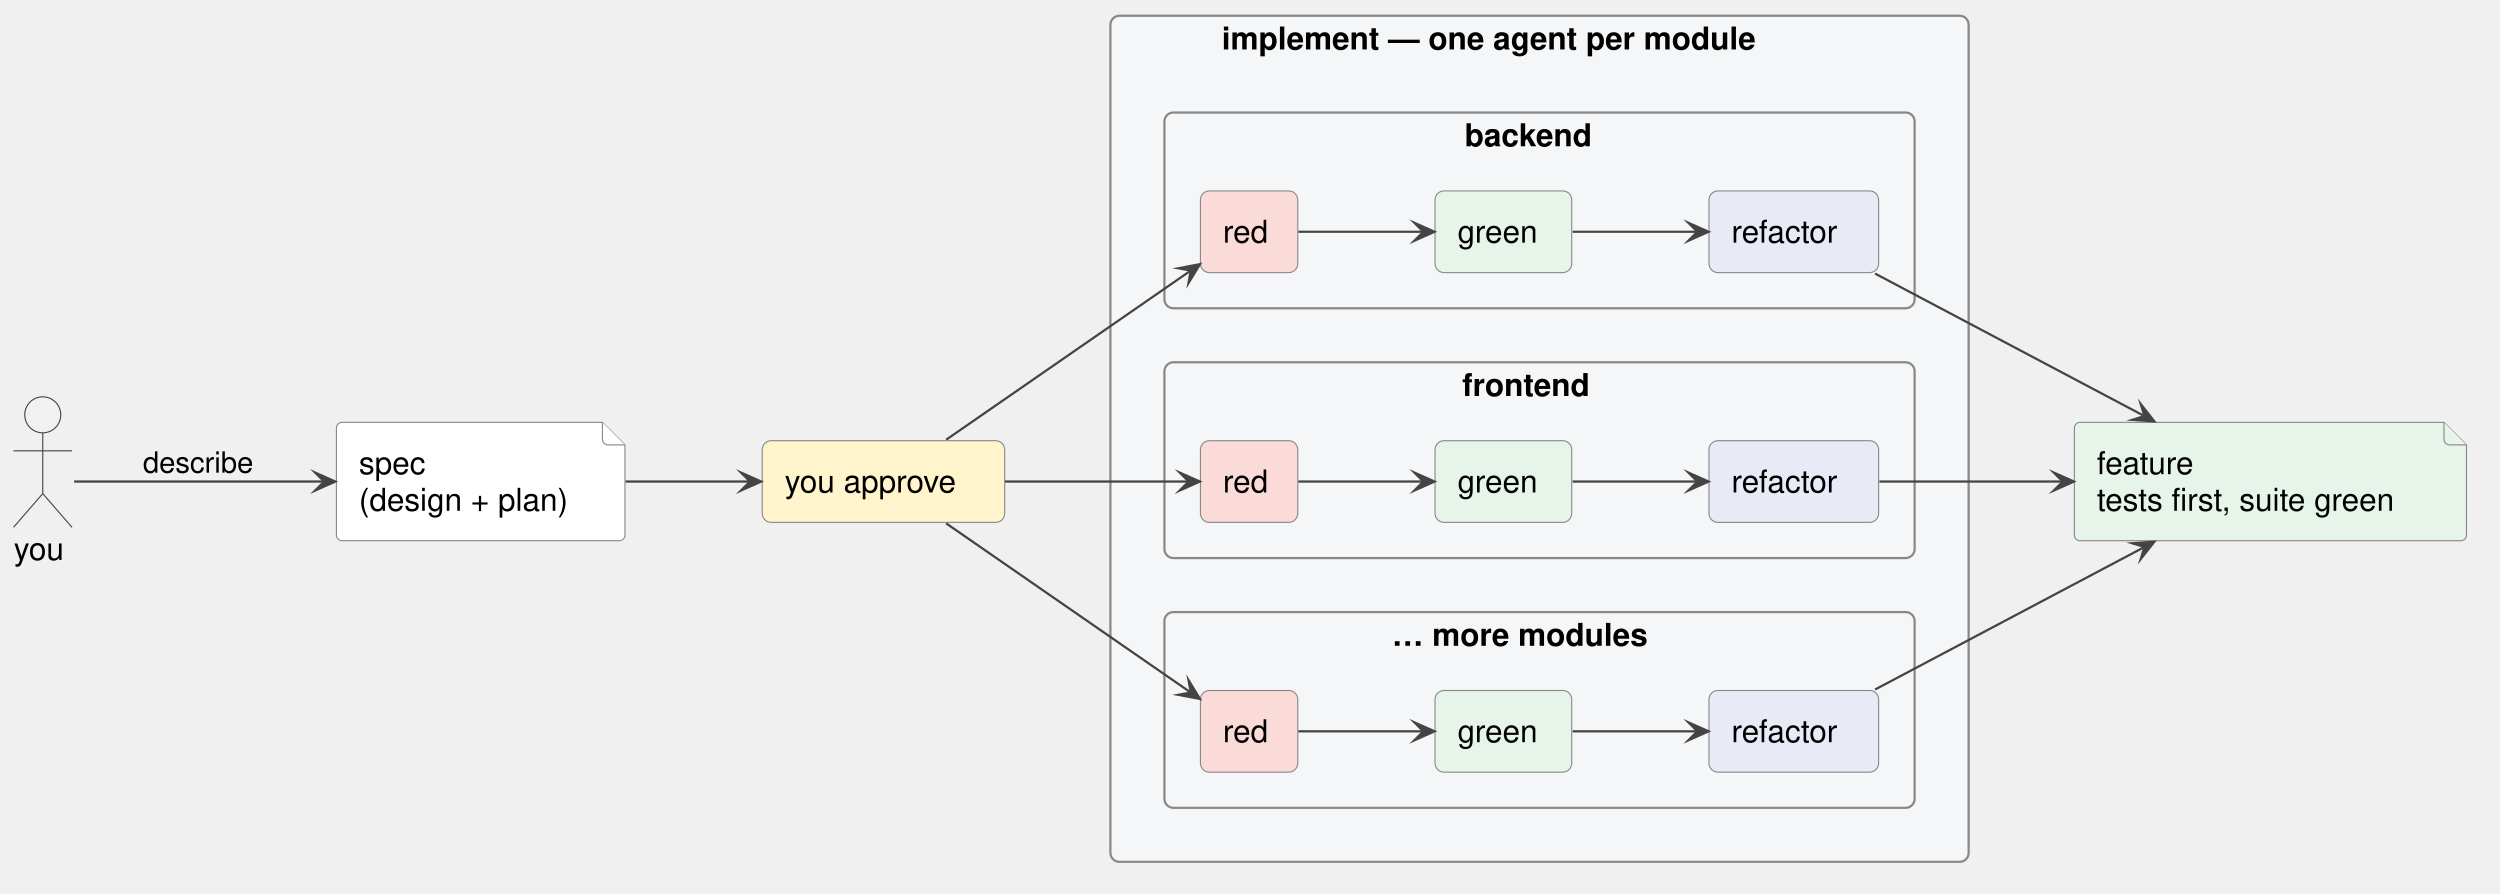
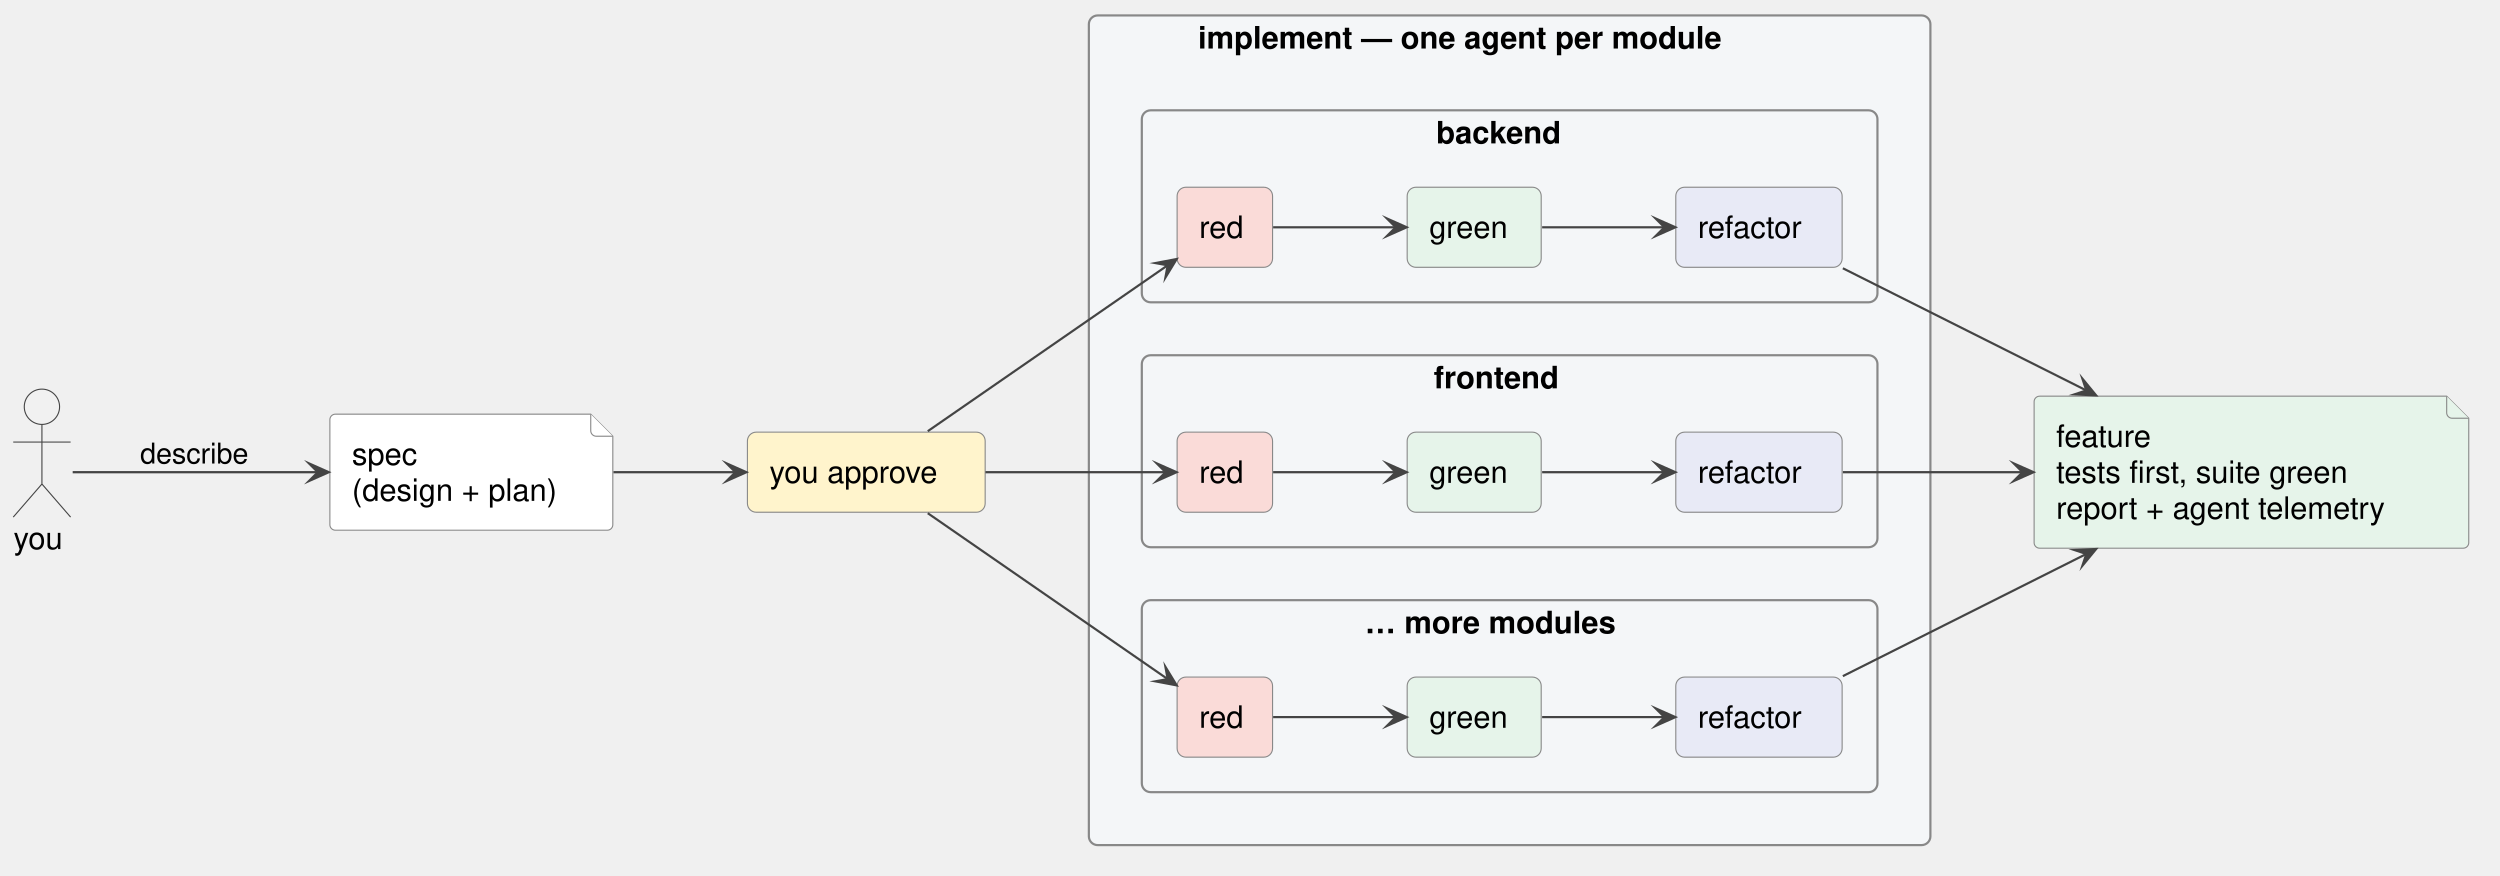
- <svg xmlns="http://www.w3.org/2000/svg" version="1.1" data-diagram-type="DESCRIPTION" style="width:1111px;height:397px;background:#FFFFFF;" width="1111px" height="397px" viewBox="0 0 1111 397" zoomAndPan="magnify" preserveAspectRatio="none" contentStyleType="text/css">
+ <svg xmlns="http://www.w3.org/2000/svg" version="1.1" data-diagram-type="DESCRIPTION" style="width:1133px;height:397px;background:#FFFFFF;" width="1133px" height="397px" viewBox="0 0 1133 397" zoomAndPan="magnify" preserveAspectRatio="none" contentStyleType="text/css">
  <defs />
  <g font-family="sans-serif" lengthAdjust="spacing">
    <g class="cluster" data-qualified-name="I" id="ent0004" data-source-line="22">
      <rect x="493.47" y="7" width="381.39" height="376" fill="#F4F6F8" style="stroke:#888;stroke-width:1;" rx="4" ry="4" />
      <text x="542.952" y="21.995" fill="#000" font-size="14" textLength="282.427" font-weight="700" font-family="Helvetica">implement — one agent per module</text>
    </g>
    <g class="cluster" data-qualified-name="I.B" id="ent0005" data-source-line="23">
      <rect x="517.47" y="50" width="333.39" height="87" fill="#F4F6F8" style="stroke:#888;stroke-width:1;" rx="4" ry="4" />
      <text x="650.884" y="64.995" fill="#000" font-size="14" textLength="66.562" font-weight="700" font-family="Helvetica">backend</text>
    </g>
    <g class="cluster" data-qualified-name="I.F" id="ent0011" data-source-line="30">
      <rect x="517.47" y="161" width="333.39" height="87" fill="#F4F6F8" style="stroke:#888;stroke-width:1;" rx="4" ry="4" />
      <text x="649.787" y="175.995" fill="#000" font-size="14" textLength="68.756" font-weight="700" font-family="Helvetica">frontend</text>
    </g>
    <g class="cluster" data-qualified-name="I.M" id="ent0017" data-source-line="37">
      <rect x="517.47" y="272" width="333.39" height="87" fill="#F4F6F8" style="stroke:#888;stroke-width:1;" rx="4" ry="4" />
      <text x="618.578" y="286.995" fill="#000" font-size="14" textLength="131.175" font-weight="700" font-family="Helvetica">… more modules</text>
    </g>
    <g class="entity" data-qualified-name="I.B.BR" id="ent0006" data-source-line="24">
      <rect x="533.47" y="84.85" width="43.256" height="36.297" fill="#FADBD8" style="stroke:#888;stroke-width:0.5;" rx="4" ry="4" />
      <text x="543.47" y="107.845" fill="#000" font-size="14" textLength="23.256" font-family="Helvetica">red</text>
    </g>
    <g class="entity" data-qualified-name="I.B.BG" id="ent0007" data-source-line="25">
      <rect x="637.73" y="84.85" width="60.742" height="36.297" fill="#E6F4EA" style="stroke:#888;stroke-width:0.5;" rx="4" ry="4" />
      <text x="647.73" y="107.845" fill="#000" font-size="14" textLength="40.742" font-family="Helvetica">green</text>
    </g>
    <g class="entity" data-qualified-name="I.B.BF" id="ent0008" data-source-line="26">
      <rect x="759.47" y="84.85" width="75.385" height="36.297" fill="#E8EAF6" style="stroke:#888;stroke-width:0.5;" rx="4" ry="4" />
      <text x="769.47" y="107.845" fill="#000" font-size="14" textLength="55.385" font-family="Helvetica">refactor</text>
    </g>
    <g class="entity" data-qualified-name="I.F.FR" id="ent0012" data-source-line="31">
      <rect x="533.47" y="195.85" width="43.256" height="36.297" fill="#FADBD8" style="stroke:#888;stroke-width:0.5;" rx="4" ry="4" />
      <text x="543.47" y="218.845" fill="#000" font-size="14" textLength="23.256" font-family="Helvetica">red</text>
    </g>
    <g class="entity" data-qualified-name="I.F.FG" id="ent0013" data-source-line="32">
      <rect x="637.73" y="195.85" width="60.742" height="36.297" fill="#E6F4EA" style="stroke:#888;stroke-width:0.5;" rx="4" ry="4" />
      <text x="647.73" y="218.845" fill="#000" font-size="14" textLength="40.742" font-family="Helvetica">green</text>
    </g>
    <g class="entity" data-qualified-name="I.F.FF" id="ent0014" data-source-line="33">
      <rect x="759.47" y="195.85" width="75.385" height="36.297" fill="#E8EAF6" style="stroke:#888;stroke-width:0.5;" rx="4" ry="4" />
      <text x="769.47" y="218.845" fill="#000" font-size="14" textLength="55.385" font-family="Helvetica">refactor</text>
    </g>
    <g class="entity" data-qualified-name="I.M.MR" id="ent0018" data-source-line="38">
      <rect x="533.47" y="306.85" width="43.256" height="36.297" fill="#FADBD8" style="stroke:#888;stroke-width:0.5;" rx="4" ry="4" />
      <text x="543.47" y="329.845" fill="#000" font-size="14" textLength="23.256" font-family="Helvetica">red</text>
    </g>
    <g class="entity" data-qualified-name="I.M.MG" id="ent0019" data-source-line="39">
      <rect x="637.73" y="306.85" width="60.742" height="36.297" fill="#E6F4EA" style="stroke:#888;stroke-width:0.5;" rx="4" ry="4" />
      <text x="647.73" y="329.845" fill="#000" font-size="14" textLength="40.742" font-family="Helvetica">green</text>
    </g>
    <g class="entity" data-qualified-name="I.M.MF" id="ent0020" data-source-line="40">
      <rect x="759.47" y="306.85" width="75.385" height="36.297" fill="#E8EAF6" style="stroke:#888;stroke-width:0.5;" rx="4" ry="4" />
      <text x="769.47" y="329.845" fill="#000" font-size="14" textLength="55.385" font-family="Helvetica">refactor</text>
    </g>
    <g class="entity" data-qualified-name="U" id="ent0001" data-source-line="18">
      <ellipse cx="19" cy="184.35" rx="8" ry="8" fill="#F1F1F1" style="stroke:#444;stroke-width:0.5;" />
      <path d="M19,192.35 L19,219.35 M6,200.35 L32,200.35 M19,219.35 L6,234.35 M19,219.35 L32,234.35" style="stroke:#444;stroke-width:0.5;" fill="none" />
      <text x="6.138" y="248.845" fill="#000" font-size="14" textLength="25.724" font-family="Helvetica">you</text>
    </g>
    <g class="entity" data-qualified-name="S" id="ent0002" data-source-line="19">
      <path d="M149.5,190.2 L149.5,237.794 A2.5,2.5 0 0 0 152,240.294 L275.227,240.294 A2.5,2.5 0 0 0 277.727,237.794 L277.727,197.7 L267.727,187.7 L152,187.7 A2.5,2.5 0 0 0 149.5,190.2" style="stroke:#888;stroke-width:0.5;" fill="#FFF" />
      <path d="M267.727,187.7 L267.727,195.2 A2.5,2.5 0 0 0 270.227,197.7 L277.727,197.7" style="stroke:#888;stroke-width:0.5;" fill="#FFF" />
      <text x="159.5" y="210.695" fill="#000" font-size="14" textLength="32.491" font-family="Helvetica">spec</text>
      <text x="159.5" y="226.992" fill="#000" font-size="14" textLength="108.227" font-family="Helvetica">(design + plan)</text>
    </g>
    <g class="entity" data-qualified-name="A" id="ent0003" data-source-line="20">
      <rect x="338.73" y="195.85" width="107.746" height="36.297" fill="#FFF4CC" style="stroke:#888;stroke-width:0.5;" rx="4" ry="4" />
      <text x="348.73" y="218.845" fill="#000" font-size="14" textLength="87.746" font-family="Helvetica">you approve</text>
    </g>
    <g class="entity" data-qualified-name="R" id="ent0023" data-source-line="46">
-       <path d="M921.86,190.2 L921.86,237.794 A2.5,2.5 0 0 0 924.36,240.294 L1093.599,240.294 A2.5,2.5 0 0 0 1096.099,237.794 L1096.099,197.7 L1086.099,187.7 L924.36,187.7 A2.5,2.5 0 0 0 921.86,190.2" style="stroke:#888;stroke-width:0.5;" fill="#E6F4EA" />
-       <path d="M1086.099,187.7 L1086.099,195.2 A2.5,2.5 0 0 0 1088.599,197.7 L1096.099,197.7" style="stroke:#888;stroke-width:0.5;" fill="#E6F4EA" />
-       <text x="931.86" y="210.695" fill="#000" font-size="14" textLength="50.853" font-family="Helvetica">feature</text>
-       <text x="931.86" y="226.992" fill="#000" font-size="14" textLength="154.239" font-family="Helvetica">tests first, suite green</text>
+       <path d="M921.86,182.05 L921.86,245.941 A2.5,2.5 0 0 0 924.36,248.441 L1116.336,248.441 A2.5,2.5 0 0 0 1118.836,245.941 L1118.836,189.55 L1108.836,179.55 L924.36,179.55 A2.5,2.5 0 0 0 921.86,182.05" style="stroke:#888;stroke-width:0.5;" fill="#E6F4EA" />
+       <path d="M1108.836,179.55 L1108.836,187.05 A2.5,2.5 0 0 0 1111.336,189.55 L1118.836,189.55" style="stroke:#888;stroke-width:0.5;" fill="#E6F4EA" />
+       <text x="931.86" y="202.545" fill="#000" font-size="14" textLength="50.853" font-family="Helvetica">feature</text>
+       <text x="931.86" y="218.842" fill="#000" font-size="14" textLength="154.239" font-family="Helvetica">tests first, suite green</text>
+       <text x="931.86" y="235.139" fill="#000" font-size="14" textLength="176.976" font-family="Helvetica">report + agent telemetry</text>
    </g>
    <g class="link" data-entity-1="ent0006" data-entity-2="ent0007" id="lnk9" data-source-line="27" data-link-type="dependency">
      <path d="M576.98,103 C594.06,103 613.43,103 632.52,103" style="stroke:#444;stroke-width:1;" fill="none" id="BR-to-BG" />
      <polygon points="637.52,103,628.52,99,632.52,103,628.52,107,637.52,103" fill="#444" style="stroke:#444;stroke-width:1;stroke-linejoin:miter;stroke-miterlimit:10;" />
    </g>
    <g class="link" data-entity-1="ent0007" data-entity-2="ent0008" id="lnk10" data-source-line="28" data-link-type="dependency">
      <path d="M698.89,103 C716.93,103 735.1,103 754.29,103" style="stroke:#444;stroke-width:1;" fill="none" id="BG-to-BF" />
      <polygon points="759.29,103,750.29,99,754.29,103,750.29,107,759.29,103" fill="#444" style="stroke:#444;stroke-width:1;stroke-linejoin:miter;stroke-miterlimit:10;" />
    </g>
    <g class="link" data-entity-1="ent0012" data-entity-2="ent0013" id="lnk15" data-source-line="34" data-link-type="dependency">
      <path d="M576.98,214 C594.06,214 613.43,214 632.52,214" style="stroke:#444;stroke-width:1;" fill="none" id="FR-to-FG" />
      <polygon points="637.52,214,628.52,210,632.52,214,628.52,218,637.52,214" fill="#444" style="stroke:#444;stroke-width:1;stroke-linejoin:miter;stroke-miterlimit:10;" />
    </g>
    <g class="link" data-entity-1="ent0013" data-entity-2="ent0014" id="lnk16" data-source-line="35" data-link-type="dependency">
      <path d="M698.89,214 C716.93,214 735.1,214 754.29,214" style="stroke:#444;stroke-width:1;" fill="none" id="FG-to-FF" />
      <polygon points="759.29,214,750.29,210,754.29,214,750.29,218,759.29,214" fill="#444" style="stroke:#444;stroke-width:1;stroke-linejoin:miter;stroke-miterlimit:10;" />
    </g>
    <g class="link" data-entity-1="ent0018" data-entity-2="ent0019" id="lnk21" data-source-line="41" data-link-type="dependency">
      <path d="M576.98,325 C594.06,325 613.43,325 632.52,325" style="stroke:#444;stroke-width:1;" fill="none" id="MR-to-MG" />
      <polygon points="637.52,325,628.52,321,632.52,325,628.52,329,637.52,325" fill="#444" style="stroke:#444;stroke-width:1;stroke-linejoin:miter;stroke-miterlimit:10;" />
    </g>
    <g class="link" data-entity-1="ent0019" data-entity-2="ent0020" id="lnk22" data-source-line="42" data-link-type="dependency">
      <path d="M698.89,325 C716.93,325 735.1,325 754.29,325" style="stroke:#444;stroke-width:1;" fill="none" id="MG-to-MF" />
      <polygon points="759.29,325,750.29,321,754.29,325,750.29,329,759.29,325" fill="#444" style="stroke:#444;stroke-width:1;stroke-linejoin:miter;stroke-miterlimit:10;" />
    </g>
    <g class="link" data-entity-1="ent0001" data-entity-2="ent0002" id="lnk24" data-source-line="48" data-link-type="dependency">
      <path d="M32.94,214 C56.39,214 102.34,214 144.02,214" style="stroke:#444;stroke-width:1;" fill="none" id="U-to-S" />
      <polygon points="149.02,214,140.02,210,144.02,214,140.02,218,149.02,214" fill="#444" style="stroke:#444;stroke-width:1;stroke-linejoin:miter;stroke-miterlimit:10;" />
      <text x="63.5" y="210.067" fill="#000" font-size="13" textLength="55.377" font-family="Helvetica">describe</text>
    </g>
    <g class="link" data-entity-1="ent0002" data-entity-2="ent0003" id="lnk25" data-source-line="49" data-link-type="dependency">
      <path d="M278.01,214 C297.75,214 314.3,214 333.28,214" style="stroke:#444;stroke-width:1;" fill="none" id="S-to-A" />
      <polygon points="338.28,214,329.28,210,333.28,214,329.28,218,338.28,214" fill="#444" style="stroke:#444;stroke-width:1;stroke-linejoin:miter;stroke-miterlimit:10;" />
    </g>
    <g class="link" data-entity-1="ent0003" data-entity-2="ent0006" id="lnk26" data-source-line="50" data-link-type="dependency">
      <path d="M420.46,195.42 C452.23,173.45 500.318,140.194 529.178,120.234" style="stroke:#444;stroke-width:1;" fill="none" id="A-to-BR" />
      <polygon points="533.29,117.39,523.613,119.22,529.178,120.234,528.163,125.799,533.29,117.39" fill="#444" style="stroke:#444;stroke-width:1;stroke-linejoin:miter;stroke-miterlimit:10;" />
    </g>
    <g class="link" data-entity-1="ent0003" data-entity-2="ent0012" id="lnk27" data-source-line="51" data-link-type="dependency">
      <path d="M446.6,214 C476.18,214 506.37,214 528.23,214" style="stroke:#444;stroke-width:1;" fill="none" id="A-to-FR" />
      <polygon points="533.23,214,524.23,210,528.23,214,524.23,218,533.23,214" fill="#444" style="stroke:#444;stroke-width:1;stroke-linejoin:miter;stroke-miterlimit:10;" />
    </g>
    <g class="link" data-entity-1="ent0003" data-entity-2="ent0018" id="lnk28" data-source-line="52" data-link-type="dependency">
      <path d="M420.46,232.58 C452.23,254.55 500.318,287.806 529.178,307.766" style="stroke:#444;stroke-width:1;" fill="none" id="A-to-MR" />
      <polygon points="533.29,310.61,528.163,302.201,529.178,307.766,523.613,308.78,533.29,310.61" fill="#444" style="stroke:#444;stroke-width:1;stroke-linejoin:miter;stroke-miterlimit:10;" />
    </g>
    <g class="link" data-entity-1="ent0008" data-entity-2="ent0023" id="lnk29" data-source-line="53" data-link-type="dependency">
-       <path d="M833.28,121.58 C867.23,139.54 914.601,164.601 952.981,184.911" style="stroke:#444;stroke-width:1;" fill="none" id="BF-to-R" />
-       <polygon points="957.4,187.25,951.316,179.505,952.981,184.911,947.574,186.576,957.4,187.25" fill="#444" style="stroke:#444;stroke-width:1;stroke-linejoin:miter;stroke-miterlimit:10;" />
+       <path d="M835.18,121.58 C866.42,137.25 907.521,157.877 945.511,176.947" style="stroke:#444;stroke-width:1;" fill="none" id="BF-to-R" />
+       <polygon points="949.98,179.19,943.731,171.577,945.511,176.947,940.142,178.727,949.98,179.19" fill="#444" style="stroke:#444;stroke-width:1;stroke-linejoin:miter;stroke-miterlimit:10;" />
    </g>
    <g class="link" data-entity-1="ent0014" data-entity-2="ent0023" id="lnk30" data-source-line="54" data-link-type="dependency">
-       <path d="M835.19,214 C859.19,214 886.49,214 916.68,214" style="stroke:#444;stroke-width:1;" fill="none" id="FF-to-R" />
-       <polygon points="921.68,214,912.68,210,916.68,214,912.68,218,921.68,214" fill="#444" style="stroke:#444;stroke-width:1;stroke-linejoin:miter;stroke-miterlimit:10;" />
+       <path d="M835.18,214 C858.92,214 885.93,214 916.6,214" style="stroke:#444;stroke-width:1;" fill="none" id="FF-to-R" />
+       <polygon points="921.6,214,912.6,210,916.6,214,912.6,218,921.6,214" fill="#444" style="stroke:#444;stroke-width:1;stroke-linejoin:miter;stroke-miterlimit:10;" />
    </g>
    <g class="link" data-entity-1="ent0020" data-entity-2="ent0023" id="lnk31" data-source-line="55" data-link-type="dependency">
-       <path d="M833.28,306.42 C867.23,288.46 914.601,263.399 952.981,243.089" style="stroke:#444;stroke-width:1;" fill="none" id="MF-to-R" />
-       <polygon points="957.4,240.75,947.574,241.424,952.981,243.089,951.316,248.495,957.4,240.75" fill="#444" style="stroke:#444;stroke-width:1;stroke-linejoin:miter;stroke-miterlimit:10;" />
+       <path d="M835.18,306.42 C866.42,290.75 907.521,270.123 945.511,251.053" style="stroke:#444;stroke-width:1;" fill="none" id="MF-to-R" />
+       <polygon points="949.98,248.81,940.142,249.273,945.511,251.053,943.731,256.423,949.98,248.81" fill="#444" style="stroke:#444;stroke-width:1;stroke-linejoin:miter;stroke-miterlimit:10;" />
    </g>
  </g>
</svg>
